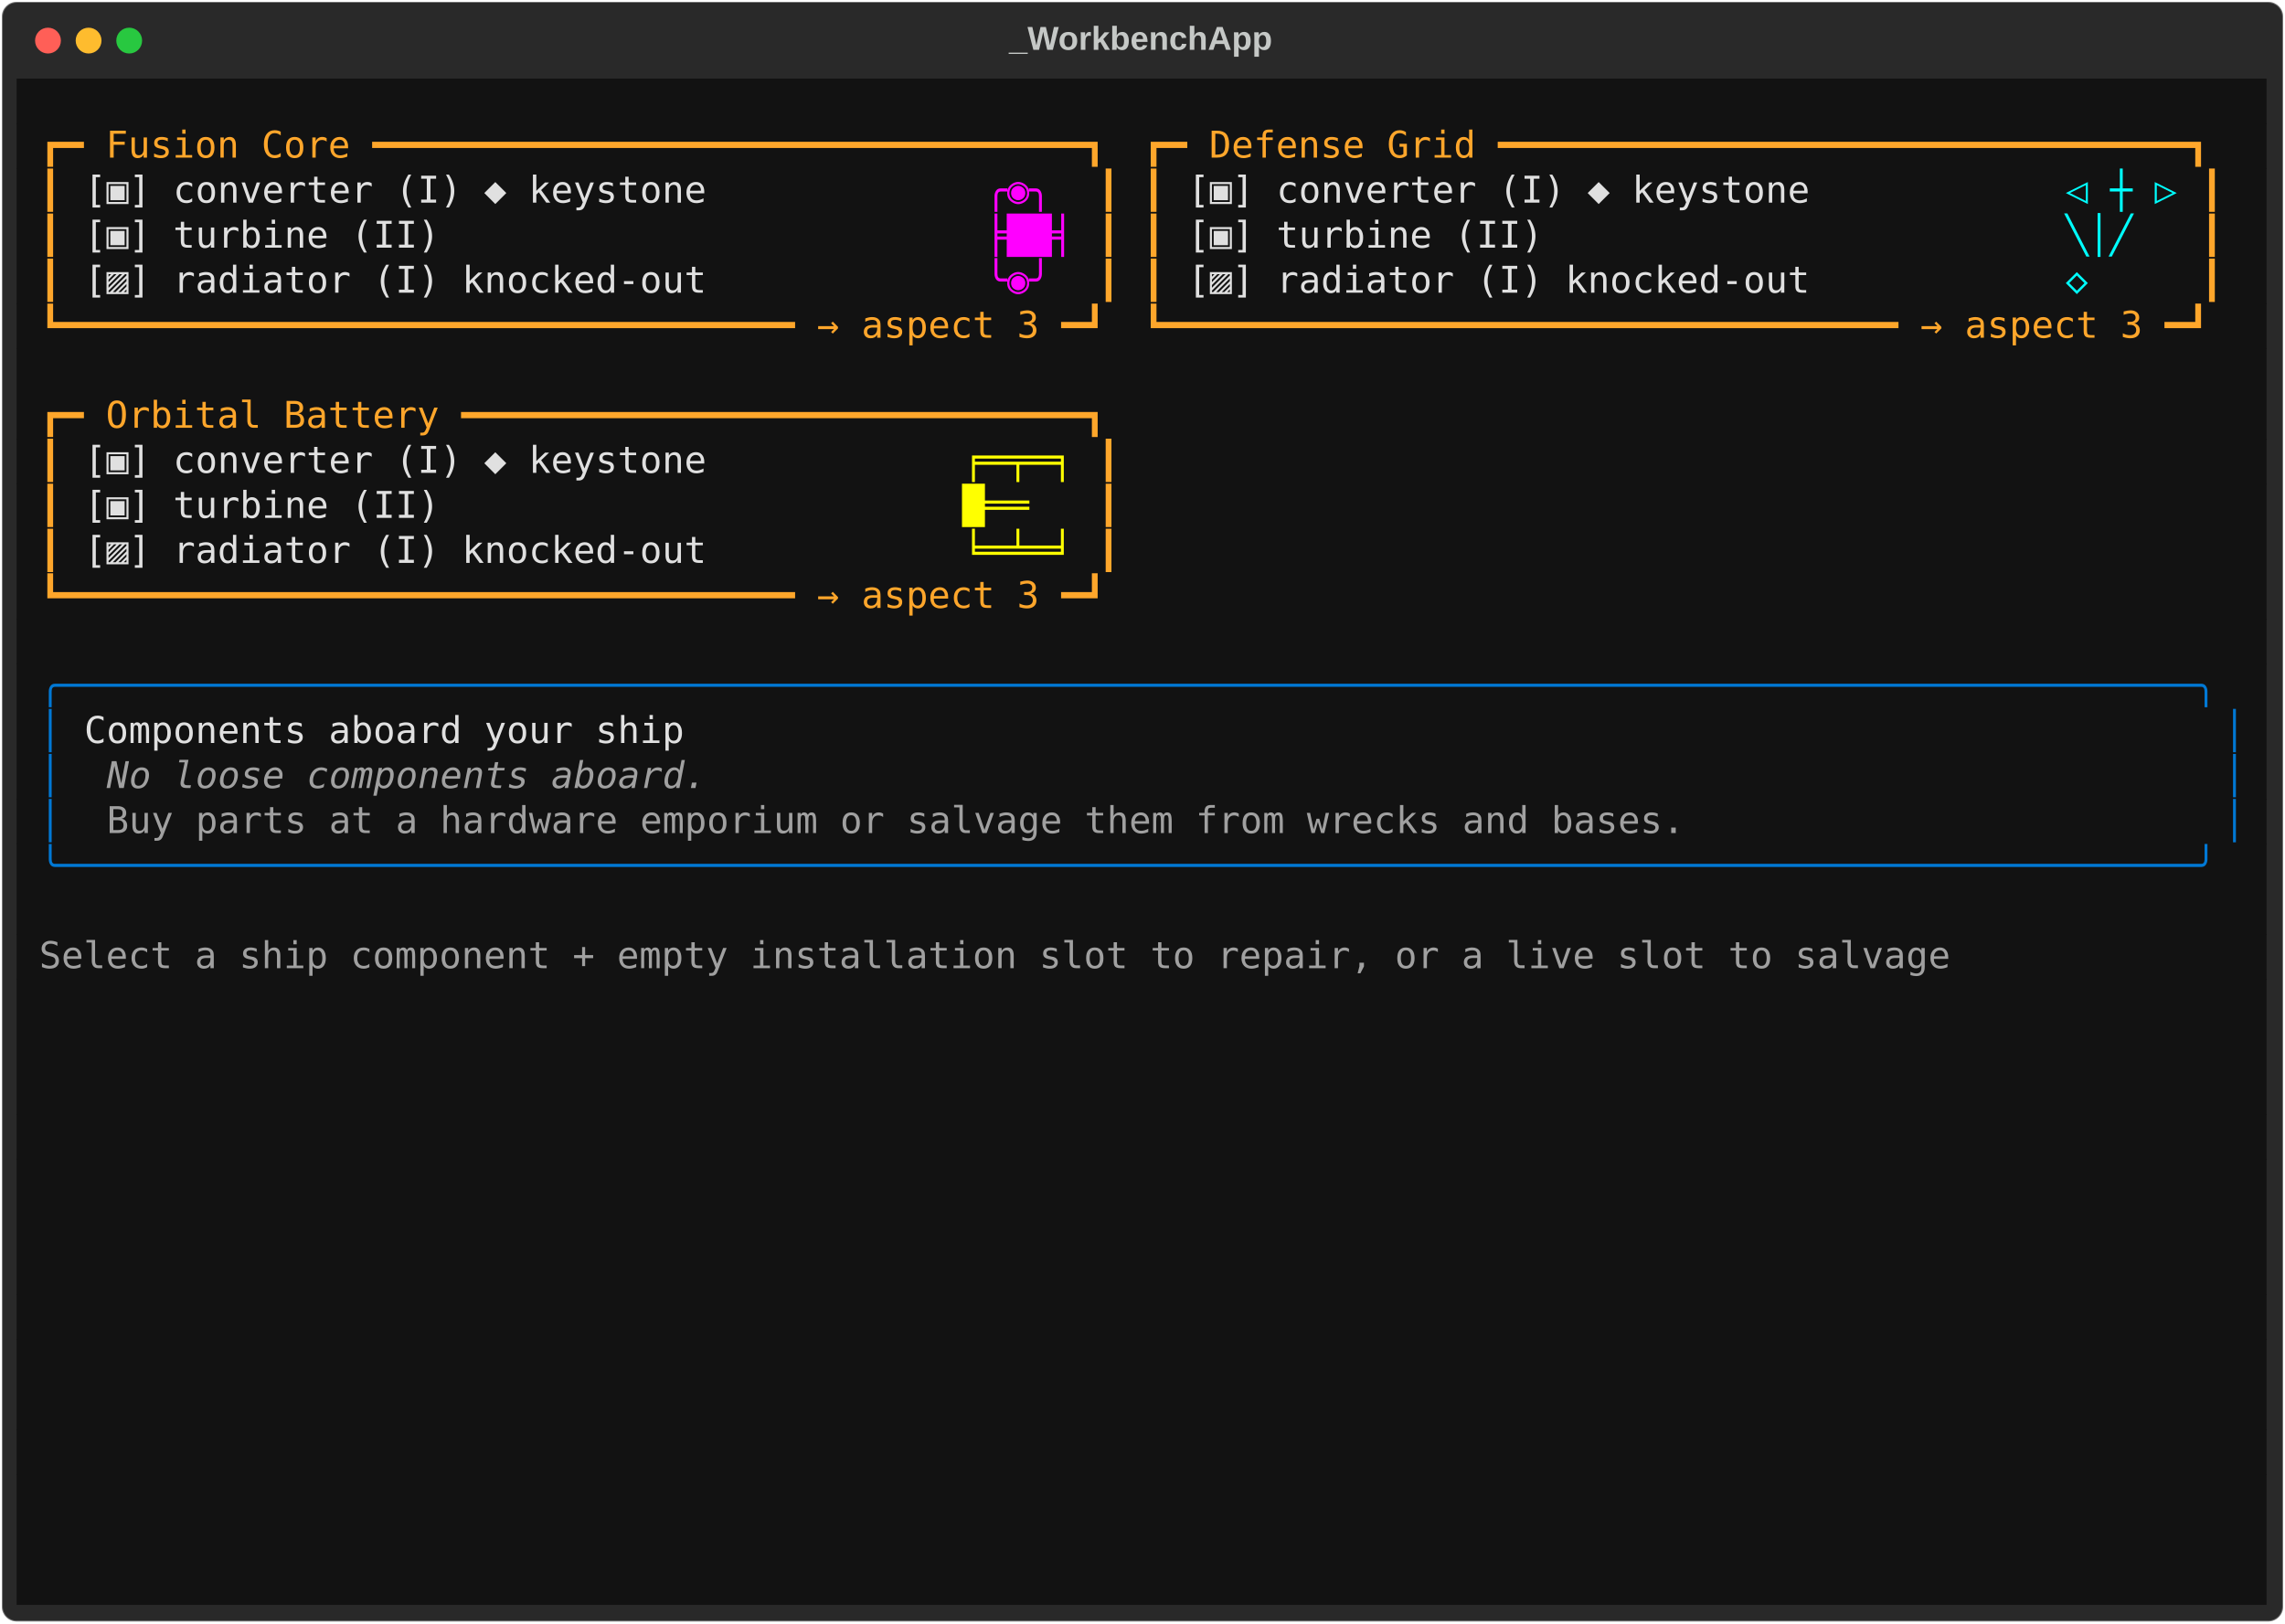
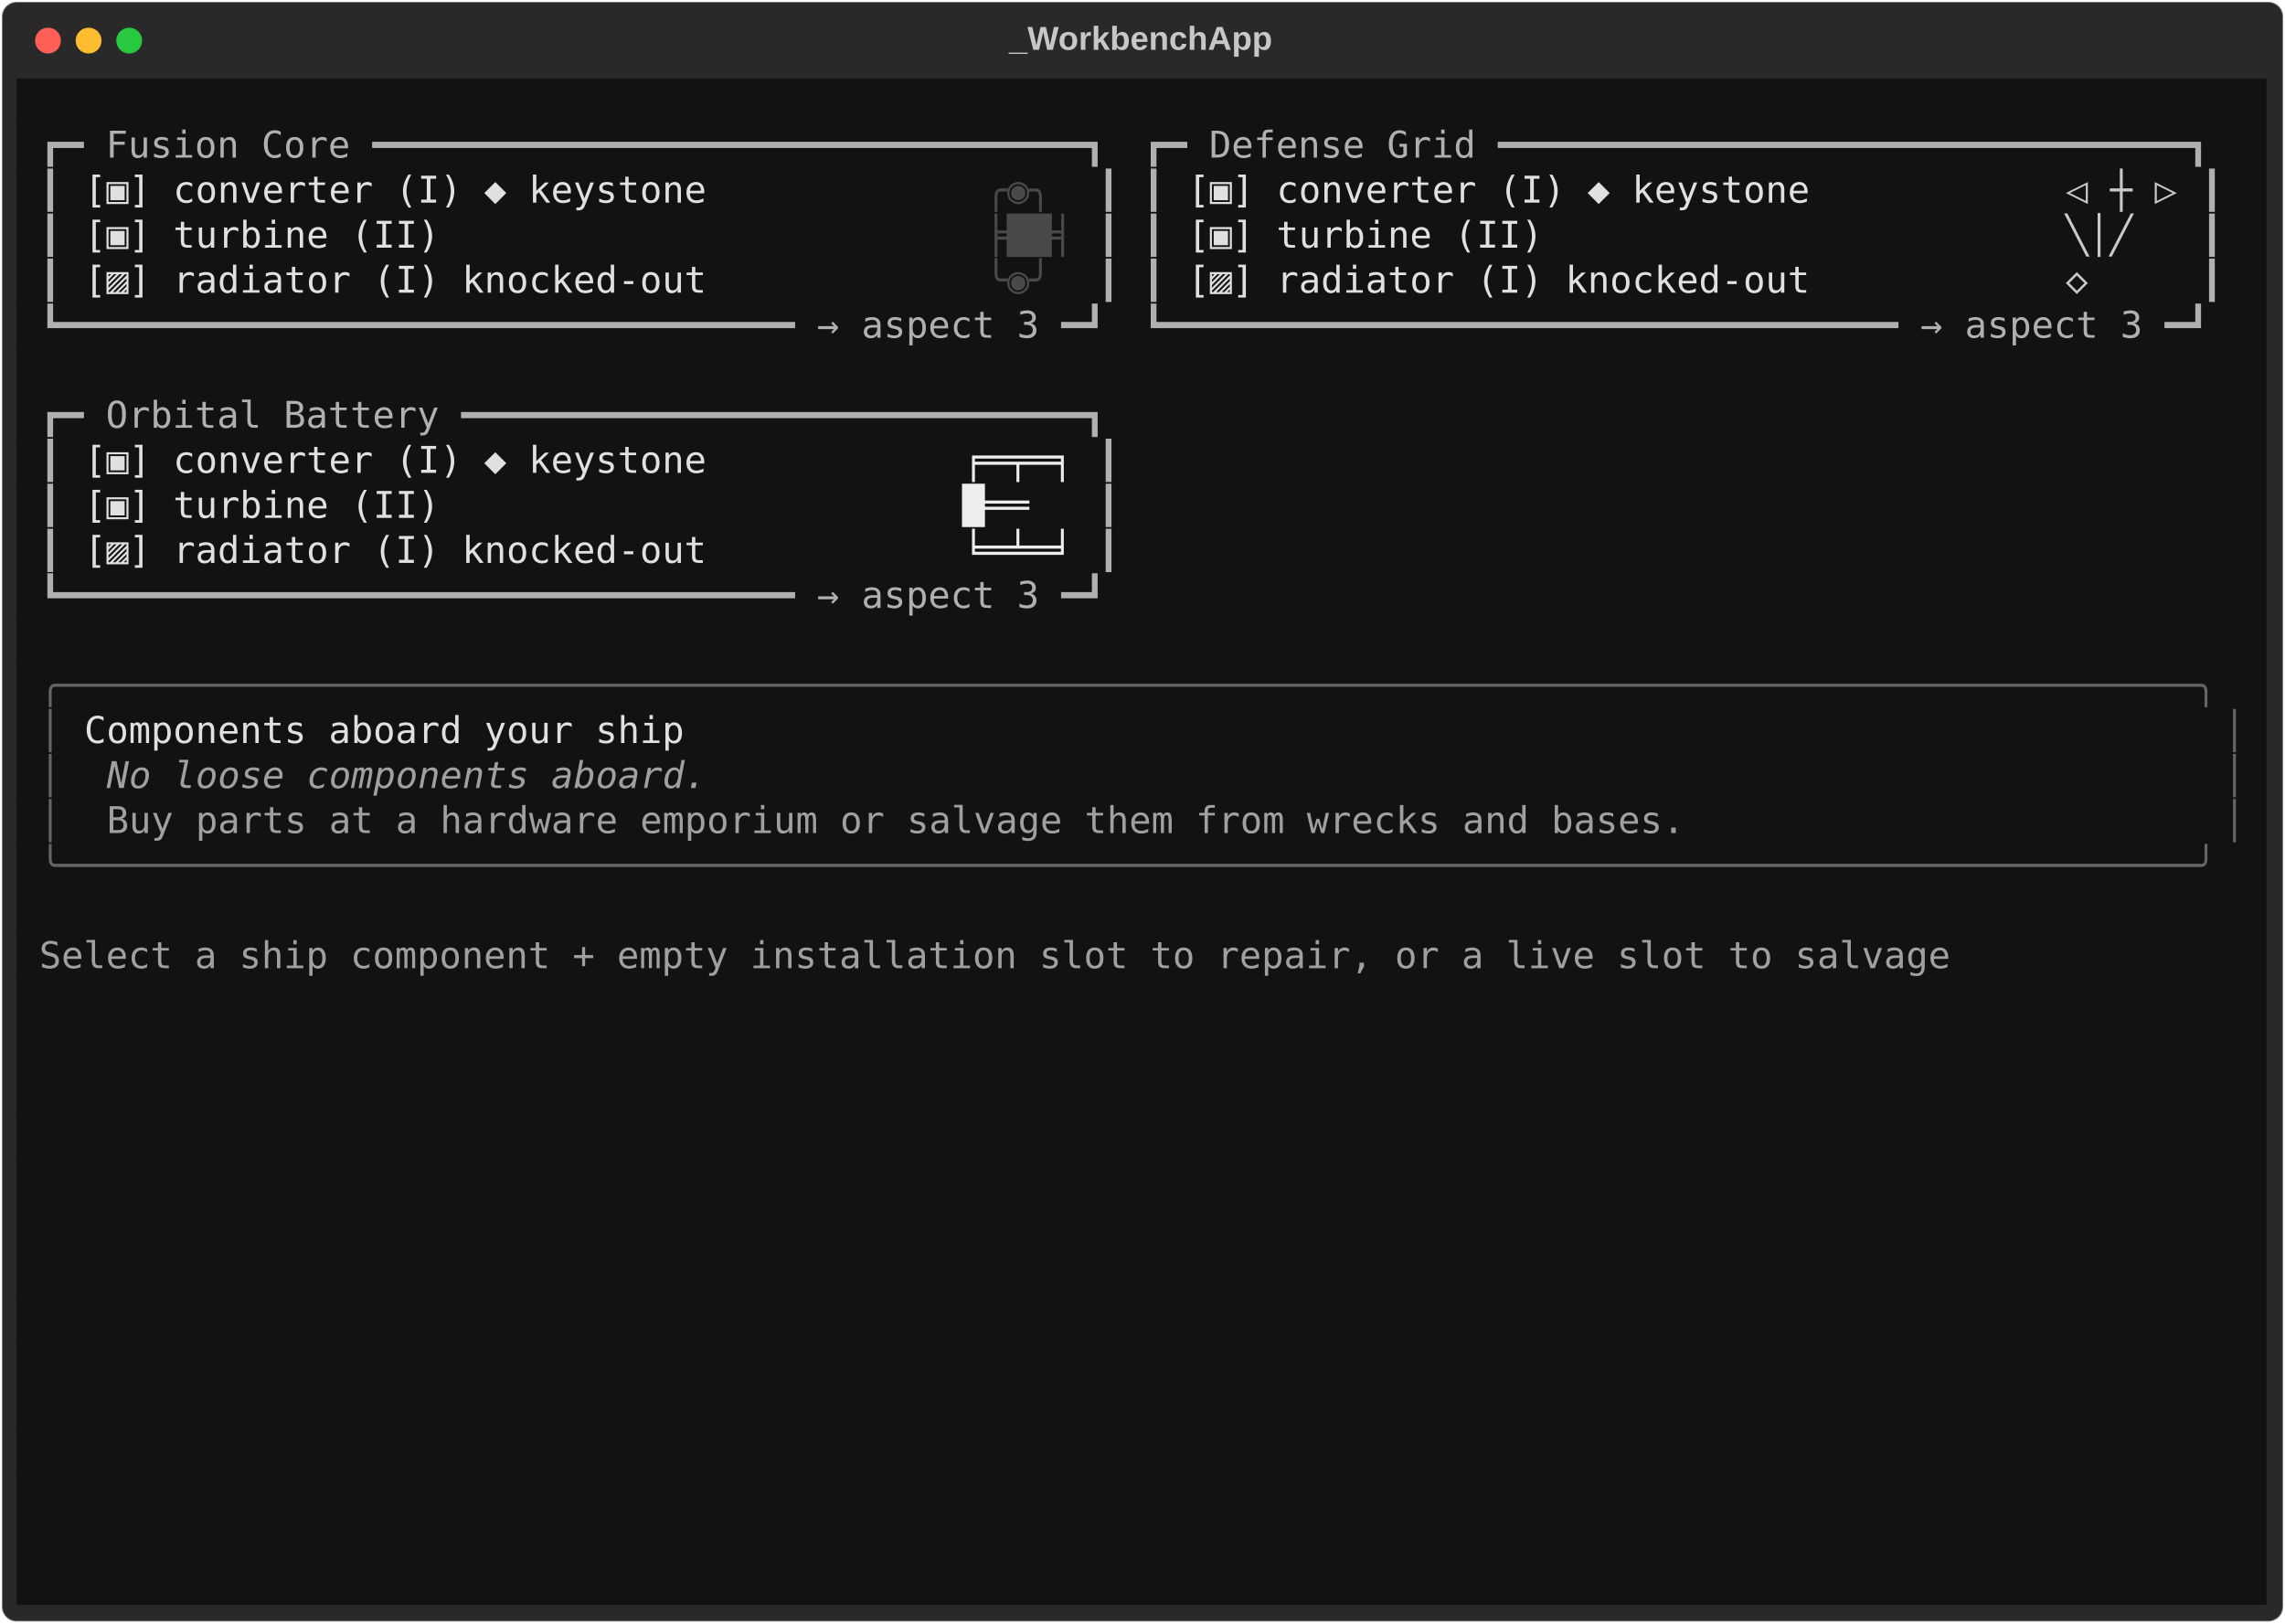
<svg xmlns="http://www.w3.org/2000/svg" class="rich-terminal" viewBox="0 0 1238 879.6">
  <style>

    @font-face {
        font-family: "Fira Code";
        src: local("FiraCode-Regular"),
                url("https://cdnjs.cloudflare.com/ajax/libs/firacode/6.2.0/woff2/FiraCode-Regular.woff2") format("woff2"),
                url("https://cdnjs.cloudflare.com/ajax/libs/firacode/6.2.0/woff/FiraCode-Regular.woff") format("woff");
        font-style: normal;
        font-weight: 400;
    }
    @font-face {
        font-family: "Fira Code";
        src: local("FiraCode-Bold"),
                url("https://cdnjs.cloudflare.com/ajax/libs/firacode/6.2.0/woff2/FiraCode-Bold.woff2") format("woff2"),
                url("https://cdnjs.cloudflare.com/ajax/libs/firacode/6.2.0/woff/FiraCode-Bold.woff") format("woff");
        font-style: bold;
        font-weight: 700;
    }

    .terminal-matrix {
        font-family: Fira Code, monospace;
        font-size: 20px;
        line-height: 24.4px;
        font-variant-east-asian: full-width;
    }

    .terminal-title {
        font-size: 18px;
        font-weight: bold;
        font-family: arial;
    }

    .terminal-r1 { fill: #c5c8c6 }
- .terminal-r2 { fill: #fea62b }
+ .terminal-r2 { fill: #b0b0b0 }
.terminal-r3 { fill: #e0e0e0 }
- .terminal-r4 { fill: #ff00ff }
- .terminal-r5 { fill: #00ffff }
- .terminal-r6 { fill: #ffff00 }
- .terminal-r7 { fill: #0178d4 }
+ .terminal-r4 { fill: #494949 }
+ .terminal-r5 { fill: #c9c9c9 }
+ .terminal-r6 { fill: #ededed }
+ .terminal-r7 { fill: #656565 }
.terminal-r8 { fill: #a0a0a0;font-style: italic; }
.terminal-r9 { fill: #a0a0a0 }
    </style>
  <defs>
    <clipPath id="terminal-clip-terminal">
      <rect x="0" y="0" width="1219.0" height="828.6" />
    </clipPath>
    <clipPath id="terminal-line-0">
      <rect x="0" y="1.5" width="1220" height="24.65" />
    </clipPath>
    <clipPath id="terminal-line-1">
      <rect x="0" y="25.9" width="1220" height="24.65" />
    </clipPath>
    <clipPath id="terminal-line-2">
      <rect x="0" y="50.3" width="1220" height="24.65" />
    </clipPath>
    <clipPath id="terminal-line-3">
      <rect x="0" y="74.7" width="1220" height="24.65" />
    </clipPath>
    <clipPath id="terminal-line-4">
      <rect x="0" y="99.1" width="1220" height="24.65" />
    </clipPath>
    <clipPath id="terminal-line-5">
      <rect x="0" y="123.5" width="1220" height="24.65" />
    </clipPath>
    <clipPath id="terminal-line-6">
      <rect x="0" y="147.9" width="1220" height="24.65" />
    </clipPath>
    <clipPath id="terminal-line-7">
      <rect x="0" y="172.3" width="1220" height="24.65" />
    </clipPath>
    <clipPath id="terminal-line-8">
      <rect x="0" y="196.7" width="1220" height="24.65" />
    </clipPath>
    <clipPath id="terminal-line-9">
      <rect x="0" y="221.1" width="1220" height="24.65" />
    </clipPath>
    <clipPath id="terminal-line-10">
      <rect x="0" y="245.5" width="1220" height="24.65" />
    </clipPath>
    <clipPath id="terminal-line-11">
      <rect x="0" y="269.9" width="1220" height="24.65" />
    </clipPath>
    <clipPath id="terminal-line-12">
      <rect x="0" y="294.3" width="1220" height="24.65" />
    </clipPath>
    <clipPath id="terminal-line-13">
      <rect x="0" y="318.7" width="1220" height="24.65" />
    </clipPath>
    <clipPath id="terminal-line-14">
      <rect x="0" y="343.1" width="1220" height="24.65" />
    </clipPath>
    <clipPath id="terminal-line-15">
      <rect x="0" y="367.5" width="1220" height="24.65" />
    </clipPath>
    <clipPath id="terminal-line-16">
      <rect x="0" y="391.9" width="1220" height="24.65" />
    </clipPath>
    <clipPath id="terminal-line-17">
      <rect x="0" y="416.3" width="1220" height="24.65" />
    </clipPath>
    <clipPath id="terminal-line-18">
      <rect x="0" y="440.7" width="1220" height="24.65" />
    </clipPath>
    <clipPath id="terminal-line-19">
      <rect x="0" y="465.1" width="1220" height="24.65" />
    </clipPath>
    <clipPath id="terminal-line-20">
      <rect x="0" y="489.5" width="1220" height="24.65" />
    </clipPath>
    <clipPath id="terminal-line-21">
      <rect x="0" y="513.9" width="1220" height="24.65" />
    </clipPath>
    <clipPath id="terminal-line-22">
      <rect x="0" y="538.3" width="1220" height="24.65" />
    </clipPath>
    <clipPath id="terminal-line-23">
      <rect x="0" y="562.7" width="1220" height="24.65" />
    </clipPath>
    <clipPath id="terminal-line-24">
      <rect x="0" y="587.1" width="1220" height="24.65" />
    </clipPath>
    <clipPath id="terminal-line-25">
      <rect x="0" y="611.5" width="1220" height="24.65" />
    </clipPath>
    <clipPath id="terminal-line-26">
      <rect x="0" y="635.9" width="1220" height="24.65" />
    </clipPath>
    <clipPath id="terminal-line-27">
      <rect x="0" y="660.3" width="1220" height="24.65" />
    </clipPath>
    <clipPath id="terminal-line-28">
      <rect x="0" y="684.7" width="1220" height="24.65" />
    </clipPath>
    <clipPath id="terminal-line-29">
      <rect x="0" y="709.1" width="1220" height="24.65" />
    </clipPath>
    <clipPath id="terminal-line-30">
      <rect x="0" y="733.5" width="1220" height="24.65" />
    </clipPath>
    <clipPath id="terminal-line-31">
      <rect x="0" y="757.9" width="1220" height="24.65" />
    </clipPath>
    <clipPath id="terminal-line-32">
      <rect x="0" y="782.3" width="1220" height="24.65" />
    </clipPath>
  </defs>
  <rect fill="#292929" stroke="rgba(255,255,255,0.35)" stroke-width="1" x="1" y="1" width="1236" height="877.6" rx="8" />
  <text class="terminal-title" fill="#c5c8c6" text-anchor="middle" x="618" y="27">_WorkbenchApp</text>
  <g transform="translate(26,22)">
    <circle cx="0" cy="0" r="7" fill="#ff5f57" />
    <circle cx="22" cy="0" r="7" fill="#febc2e" />
    <circle cx="44" cy="0" r="7" fill="#28c840" />
  </g>
  <g transform="translate(9, 41)" clip-path="url(#terminal-clip-terminal)">
    <rect fill="#121212" x="0" y="1.5" width="1220" height="24.65" shape-rendering="crispEdges" />
    <rect fill="#121212" x="0" y="25.9" width="12.2" height="24.65" shape-rendering="crispEdges" />
    <rect fill="#121212" x="12.2" y="25.9" width="585.6" height="24.65" shape-rendering="crispEdges" />
    <rect fill="#121212" x="597.8" y="25.9" width="12.2" height="24.65" shape-rendering="crispEdges" />
    <rect fill="#121212" x="610" y="25.9" width="585.6" height="24.65" shape-rendering="crispEdges" />
    <rect fill="#121212" x="1195.6" y="25.9" width="24.4" height="24.65" shape-rendering="crispEdges" />
    <rect fill="#121212" x="0" y="50.3" width="12.2" height="24.65" shape-rendering="crispEdges" />
    <rect fill="#121212" x="12.2" y="50.3" width="12.2" height="24.65" shape-rendering="crispEdges" />
    <rect fill="#121212" x="24.4" y="50.3" width="12.2" height="24.65" shape-rendering="crispEdges" />
    <rect fill="#121212" x="36.6" y="50.3" width="341.6" height="24.65" shape-rendering="crispEdges" />
    <rect fill="#121212" x="378.2" y="50.3" width="146.4" height="24.65" shape-rendering="crispEdges" />
    <rect fill="#121212" x="524.6" y="50.3" width="48.8" height="24.65" shape-rendering="crispEdges" />
    <rect fill="#121212" x="573.4" y="50.3" width="12.2" height="24.65" shape-rendering="crispEdges" />
    <rect fill="#121212" x="585.6" y="50.3" width="12.2" height="24.65" shape-rendering="crispEdges" />
    <rect fill="#121212" x="597.8" y="50.3" width="12.2" height="24.65" shape-rendering="crispEdges" />
    <rect fill="#121212" x="610" y="50.3" width="12.2" height="24.65" shape-rendering="crispEdges" />
    <rect fill="#121212" x="622.2" y="50.3" width="12.2" height="24.65" shape-rendering="crispEdges" />
    <rect fill="#121212" x="634.4" y="50.3" width="341.6" height="24.65" shape-rendering="crispEdges" />
    <rect fill="#121212" x="976" y="50.3" width="134.2" height="24.65" shape-rendering="crispEdges" />
    <rect fill="#121212" x="1110.2" y="50.3" width="61" height="24.65" shape-rendering="crispEdges" />
    <rect fill="#121212" x="1171.2" y="50.3" width="12.2" height="24.65" shape-rendering="crispEdges" />
    <rect fill="#121212" x="1183.4" y="50.3" width="12.2" height="24.65" shape-rendering="crispEdges" />
    <rect fill="#121212" x="1195.6" y="50.3" width="24.4" height="24.65" shape-rendering="crispEdges" />
    <rect fill="#121212" x="0" y="74.7" width="12.2" height="24.65" shape-rendering="crispEdges" />
    <rect fill="#121212" x="12.2" y="74.7" width="12.2" height="24.65" shape-rendering="crispEdges" />
    <rect fill="#121212" x="24.4" y="74.7" width="12.2" height="24.65" shape-rendering="crispEdges" />
    <rect fill="#121212" x="36.6" y="74.7" width="195.2" height="24.65" shape-rendering="crispEdges" />
    <rect fill="#121212" x="231.8" y="74.7" width="292.8" height="24.65" shape-rendering="crispEdges" />
    <rect fill="#121212" x="524.6" y="74.7" width="48.8" height="24.65" shape-rendering="crispEdges" />
    <rect fill="#121212" x="573.4" y="74.7" width="12.2" height="24.65" shape-rendering="crispEdges" />
    <rect fill="#121212" x="585.6" y="74.7" width="12.2" height="24.65" shape-rendering="crispEdges" />
    <rect fill="#121212" x="597.8" y="74.7" width="12.2" height="24.65" shape-rendering="crispEdges" />
    <rect fill="#121212" x="610" y="74.7" width="12.2" height="24.65" shape-rendering="crispEdges" />
    <rect fill="#121212" x="622.2" y="74.7" width="12.2" height="24.65" shape-rendering="crispEdges" />
    <rect fill="#121212" x="634.4" y="74.7" width="195.2" height="24.65" shape-rendering="crispEdges" />
    <rect fill="#121212" x="829.6" y="74.7" width="280.6" height="24.65" shape-rendering="crispEdges" />
    <rect fill="#121212" x="1110.2" y="74.7" width="61" height="24.65" shape-rendering="crispEdges" />
    <rect fill="#121212" x="1171.2" y="74.7" width="12.2" height="24.65" shape-rendering="crispEdges" />
    <rect fill="#121212" x="1183.4" y="74.7" width="12.2" height="24.65" shape-rendering="crispEdges" />
    <rect fill="#121212" x="1195.6" y="74.7" width="24.4" height="24.65" shape-rendering="crispEdges" />
    <rect fill="#121212" x="0" y="99.1" width="12.2" height="24.65" shape-rendering="crispEdges" />
    <rect fill="#121212" x="12.2" y="99.1" width="12.2" height="24.65" shape-rendering="crispEdges" />
    <rect fill="#121212" x="24.4" y="99.1" width="12.2" height="24.65" shape-rendering="crispEdges" />
    <rect fill="#121212" x="36.6" y="99.1" width="341.6" height="24.65" shape-rendering="crispEdges" />
    <rect fill="#121212" x="378.2" y="99.1" width="146.4" height="24.65" shape-rendering="crispEdges" />
    <rect fill="#121212" x="524.6" y="99.1" width="48.8" height="24.65" shape-rendering="crispEdges" />
    <rect fill="#121212" x="573.4" y="99.1" width="12.2" height="24.65" shape-rendering="crispEdges" />
    <rect fill="#121212" x="585.6" y="99.1" width="12.2" height="24.65" shape-rendering="crispEdges" />
    <rect fill="#121212" x="597.8" y="99.1" width="12.2" height="24.65" shape-rendering="crispEdges" />
    <rect fill="#121212" x="610" y="99.1" width="12.2" height="24.65" shape-rendering="crispEdges" />
    <rect fill="#121212" x="622.2" y="99.1" width="12.2" height="24.65" shape-rendering="crispEdges" />
    <rect fill="#121212" x="634.4" y="99.1" width="341.6" height="24.65" shape-rendering="crispEdges" />
    <rect fill="#121212" x="976" y="99.1" width="134.2" height="24.65" shape-rendering="crispEdges" />
    <rect fill="#121212" x="1110.2" y="99.1" width="61" height="24.65" shape-rendering="crispEdges" />
    <rect fill="#121212" x="1171.2" y="99.1" width="12.2" height="24.65" shape-rendering="crispEdges" />
    <rect fill="#121212" x="1183.4" y="99.1" width="12.2" height="24.65" shape-rendering="crispEdges" />
    <rect fill="#121212" x="1195.6" y="99.1" width="24.4" height="24.65" shape-rendering="crispEdges" />
    <rect fill="#121212" x="0" y="123.5" width="12.2" height="24.65" shape-rendering="crispEdges" />
    <rect fill="#121212" x="12.2" y="123.5" width="585.6" height="24.65" shape-rendering="crispEdges" />
    <rect fill="#121212" x="597.8" y="123.5" width="12.2" height="24.65" shape-rendering="crispEdges" />
    <rect fill="#121212" x="610" y="123.5" width="585.6" height="24.65" shape-rendering="crispEdges" />
    <rect fill="#121212" x="1195.6" y="123.5" width="24.4" height="24.65" shape-rendering="crispEdges" />
    <rect fill="#121212" x="0" y="147.9" width="1220" height="24.65" shape-rendering="crispEdges" />
    <rect fill="#121212" x="0" y="172.3" width="12.2" height="24.65" shape-rendering="crispEdges" />
    <rect fill="#121212" x="12.2" y="172.3" width="585.6" height="24.65" shape-rendering="crispEdges" />
    <rect fill="#121212" x="597.8" y="172.3" width="622.2" height="24.65" shape-rendering="crispEdges" />
    <rect fill="#121212" x="0" y="196.7" width="12.2" height="24.65" shape-rendering="crispEdges" />
    <rect fill="#121212" x="12.2" y="196.7" width="12.2" height="24.65" shape-rendering="crispEdges" />
    <rect fill="#121212" x="24.4" y="196.7" width="12.2" height="24.65" shape-rendering="crispEdges" />
    <rect fill="#121212" x="36.6" y="196.7" width="341.6" height="24.65" shape-rendering="crispEdges" />
    <rect fill="#121212" x="378.2" y="196.7" width="134.2" height="24.65" shape-rendering="crispEdges" />
    <rect fill="#121212" x="512.4" y="196.7" width="61" height="24.65" shape-rendering="crispEdges" />
    <rect fill="#121212" x="573.4" y="196.7" width="12.2" height="24.65" shape-rendering="crispEdges" />
    <rect fill="#121212" x="585.6" y="196.7" width="12.2" height="24.65" shape-rendering="crispEdges" />
    <rect fill="#121212" x="597.8" y="196.7" width="622.2" height="24.65" shape-rendering="crispEdges" />
    <rect fill="#121212" x="0" y="221.1" width="12.2" height="24.65" shape-rendering="crispEdges" />
    <rect fill="#121212" x="12.2" y="221.1" width="12.2" height="24.65" shape-rendering="crispEdges" />
    <rect fill="#121212" x="24.4" y="221.1" width="12.2" height="24.65" shape-rendering="crispEdges" />
    <rect fill="#121212" x="36.6" y="221.1" width="195.2" height="24.65" shape-rendering="crispEdges" />
    <rect fill="#121212" x="231.8" y="221.1" width="280.6" height="24.65" shape-rendering="crispEdges" />
    <rect fill="#121212" x="512.4" y="221.1" width="61" height="24.65" shape-rendering="crispEdges" />
    <rect fill="#121212" x="573.4" y="221.1" width="12.2" height="24.65" shape-rendering="crispEdges" />
    <rect fill="#121212" x="585.6" y="221.1" width="12.2" height="24.65" shape-rendering="crispEdges" />
    <rect fill="#121212" x="597.8" y="221.1" width="622.2" height="24.65" shape-rendering="crispEdges" />
    <rect fill="#121212" x="0" y="245.5" width="12.2" height="24.65" shape-rendering="crispEdges" />
    <rect fill="#121212" x="12.2" y="245.5" width="12.2" height="24.65" shape-rendering="crispEdges" />
    <rect fill="#121212" x="24.4" y="245.5" width="12.2" height="24.65" shape-rendering="crispEdges" />
    <rect fill="#121212" x="36.6" y="245.5" width="341.6" height="24.65" shape-rendering="crispEdges" />
    <rect fill="#121212" x="378.2" y="245.5" width="134.2" height="24.65" shape-rendering="crispEdges" />
    <rect fill="#121212" x="512.4" y="245.5" width="61" height="24.65" shape-rendering="crispEdges" />
    <rect fill="#121212" x="573.4" y="245.5" width="12.2" height="24.65" shape-rendering="crispEdges" />
    <rect fill="#121212" x="585.6" y="245.5" width="12.2" height="24.65" shape-rendering="crispEdges" />
    <rect fill="#121212" x="597.8" y="245.5" width="622.2" height="24.65" shape-rendering="crispEdges" />
    <rect fill="#121212" x="0" y="269.9" width="12.2" height="24.65" shape-rendering="crispEdges" />
    <rect fill="#121212" x="12.2" y="269.9" width="585.6" height="24.65" shape-rendering="crispEdges" />
    <rect fill="#121212" x="597.8" y="269.9" width="622.2" height="24.65" shape-rendering="crispEdges" />
    <rect fill="#121212" x="0" y="294.3" width="1220" height="24.65" shape-rendering="crispEdges" />
    <rect fill="#121212" x="0" y="318.7" width="12.2" height="24.65" shape-rendering="crispEdges" />
    <rect fill="#121212" x="12.2" y="318.7" width="1195.6" height="24.65" shape-rendering="crispEdges" />
    <rect fill="#121212" x="1207.8" y="318.7" width="12.2" height="24.65" shape-rendering="crispEdges" />
    <rect fill="#121212" x="0" y="343.1" width="12.2" height="24.65" shape-rendering="crispEdges" />
    <rect fill="#121212" x="12.2" y="343.1" width="12.2" height="24.65" shape-rendering="crispEdges" />
    <rect fill="#121212" x="24.4" y="343.1" width="12.2" height="24.65" shape-rendering="crispEdges" />
    <rect fill="#121212" x="36.6" y="343.1" width="329.4" height="24.65" shape-rendering="crispEdges" />
    <rect fill="#121212" x="366" y="343.1" width="829.6" height="24.65" shape-rendering="crispEdges" />
    <rect fill="#121212" x="1195.6" y="343.1" width="12.2" height="24.65" shape-rendering="crispEdges" />
    <rect fill="#121212" x="1207.8" y="343.1" width="12.2" height="24.65" shape-rendering="crispEdges" />
    <rect fill="#121212" x="0" y="367.5" width="12.2" height="24.65" shape-rendering="crispEdges" />
    <rect fill="#121212" x="12.2" y="367.5" width="12.2" height="24.65" shape-rendering="crispEdges" />
    <rect fill="#121212" x="24.4" y="367.5" width="24.4" height="24.65" shape-rendering="crispEdges" />
    <rect fill="#121212" x="48.8" y="367.5" width="329.4" height="24.65" shape-rendering="crispEdges" />
    <rect fill="#121212" x="378.2" y="367.5" width="817.4" height="24.65" shape-rendering="crispEdges" />
    <rect fill="#121212" x="1195.6" y="367.5" width="12.2" height="24.65" shape-rendering="crispEdges" />
    <rect fill="#121212" x="1207.8" y="367.5" width="12.2" height="24.65" shape-rendering="crispEdges" />
    <rect fill="#121212" x="0" y="391.9" width="12.2" height="24.65" shape-rendering="crispEdges" />
    <rect fill="#121212" x="12.2" y="391.9" width="12.2" height="24.65" shape-rendering="crispEdges" />
    <rect fill="#121212" x="24.4" y="391.9" width="24.4" height="24.65" shape-rendering="crispEdges" />
    <rect fill="#121212" x="48.8" y="391.9" width="866.2" height="24.65" shape-rendering="crispEdges" />
    <rect fill="#121212" x="915" y="391.9" width="280.6" height="24.65" shape-rendering="crispEdges" />
    <rect fill="#121212" x="1195.6" y="391.9" width="12.2" height="24.65" shape-rendering="crispEdges" />
    <rect fill="#121212" x="1207.8" y="391.9" width="12.2" height="24.65" shape-rendering="crispEdges" />
    <rect fill="#121212" x="0" y="416.3" width="12.2" height="24.65" shape-rendering="crispEdges" />
    <rect fill="#121212" x="12.2" y="416.3" width="1195.6" height="24.65" shape-rendering="crispEdges" />
    <rect fill="#121212" x="1207.8" y="416.3" width="12.2" height="24.65" shape-rendering="crispEdges" />
    <rect fill="#121212" x="0" y="440.7" width="1220" height="24.65" shape-rendering="crispEdges" />
    <rect fill="#121212" x="0" y="465.1" width="12.2" height="24.65" shape-rendering="crispEdges" />
    <rect fill="#121212" x="12.2" y="465.1" width="1049.2" height="24.65" shape-rendering="crispEdges" />
    <rect fill="#121212" x="1061.4" y="465.1" width="158.6" height="24.65" shape-rendering="crispEdges" />
    <rect fill="#121212" x="0" y="489.5" width="1220" height="24.65" shape-rendering="crispEdges" />
    <rect fill="#121212" x="0" y="513.9" width="1220" height="24.65" shape-rendering="crispEdges" />
    <rect fill="#121212" x="0" y="538.3" width="1220" height="24.65" shape-rendering="crispEdges" />
    <rect fill="#121212" x="0" y="562.7" width="1220" height="24.65" shape-rendering="crispEdges" />
    <rect fill="#121212" x="0" y="587.1" width="1220" height="24.65" shape-rendering="crispEdges" />
    <rect fill="#121212" x="0" y="611.5" width="1220" height="24.65" shape-rendering="crispEdges" />
    <rect fill="#121212" x="0" y="635.9" width="1220" height="24.65" shape-rendering="crispEdges" />
    <rect fill="#121212" x="0" y="660.3" width="1220" height="24.65" shape-rendering="crispEdges" />
    <rect fill="#121212" x="0" y="684.7" width="1220" height="24.65" shape-rendering="crispEdges" />
    <rect fill="#121212" x="0" y="709.1" width="1220" height="24.65" shape-rendering="crispEdges" />
    <rect fill="#121212" x="0" y="733.5" width="1220" height="24.65" shape-rendering="crispEdges" />
    <rect fill="#121212" x="0" y="757.9" width="1220" height="24.65" shape-rendering="crispEdges" />
    <rect fill="#121212" x="0" y="782.3" width="1220" height="24.65" shape-rendering="crispEdges" />
    <rect fill="#121212" x="0" y="806.7" width="1220" height="24.65" shape-rendering="crispEdges" />
    <g class="terminal-matrix">
      <text class="terminal-r1" x="1220" y="20" textLength="12.2" clip-path="url(#terminal-line-0)">
</text>
      <text class="terminal-r2" x="12.2" y="44.4" textLength="585.6" clip-path="url(#terminal-line-1)">┏━ Fusion Core ━━━━━━━━━━━━━━━━━━━━━━━━━━━━━━━━┓</text>
      <text class="terminal-r2" x="610" y="44.4" textLength="585.6" clip-path="url(#terminal-line-1)">┏━ Defense Grid ━━━━━━━━━━━━━━━━━━━━━━━━━━━━━━━┓</text>
      <text class="terminal-r1" x="1220" y="44.4" textLength="12.2" clip-path="url(#terminal-line-1)">
</text>
      <text class="terminal-r2" x="12.2" y="68.8" textLength="12.2" clip-path="url(#terminal-line-2)">┃</text>
      <text class="terminal-r3" x="36.6" y="68.8" textLength="341.6" clip-path="url(#terminal-line-2)">[▣] converter (I) ◆ keystone</text>
      <text class="terminal-r4" x="524.6" y="68.8" textLength="48.8" clip-path="url(#terminal-line-2)"> ╭◉╮</text>
      <text class="terminal-r2" x="585.6" y="68.8" textLength="12.2" clip-path="url(#terminal-line-2)">┃</text>
      <text class="terminal-r2" x="610" y="68.8" textLength="12.2" clip-path="url(#terminal-line-2)">┃</text>
      <text class="terminal-r3" x="634.4" y="68.8" textLength="341.6" clip-path="url(#terminal-line-2)">[▣] converter (I) ◆ keystone</text>
      <text class="terminal-r5" x="1110.2" y="68.8" textLength="61" clip-path="url(#terminal-line-2)">◁ ┼ ▷</text>
      <text class="terminal-r2" x="1183.4" y="68.8" textLength="12.2" clip-path="url(#terminal-line-2)">┃</text>
      <text class="terminal-r1" x="1220" y="68.8" textLength="12.2" clip-path="url(#terminal-line-2)">
</text>
      <text class="terminal-r2" x="12.2" y="93.2" textLength="12.2" clip-path="url(#terminal-line-3)">┃</text>
      <text class="terminal-r3" x="36.6" y="93.2" textLength="195.2" clip-path="url(#terminal-line-3)">[▣] turbine (II)</text>
      <text class="terminal-r4" x="524.6" y="93.2" textLength="48.8" clip-path="url(#terminal-line-3)">╞██╡</text>
      <text class="terminal-r2" x="585.6" y="93.2" textLength="12.2" clip-path="url(#terminal-line-3)">┃</text>
      <text class="terminal-r2" x="610" y="93.2" textLength="12.2" clip-path="url(#terminal-line-3)">┃</text>
      <text class="terminal-r3" x="634.4" y="93.2" textLength="195.2" clip-path="url(#terminal-line-3)">[▣] turbine (II)</text>
      <text class="terminal-r5" x="1110.2" y="93.2" textLength="61" clip-path="url(#terminal-line-3)"> ╲│╱ </text>
      <text class="terminal-r2" x="1183.4" y="93.2" textLength="12.2" clip-path="url(#terminal-line-3)">┃</text>
      <text class="terminal-r1" x="1220" y="93.2" textLength="12.2" clip-path="url(#terminal-line-3)">
</text>
      <text class="terminal-r2" x="12.2" y="117.6" textLength="12.2" clip-path="url(#terminal-line-4)">┃</text>
      <text class="terminal-r3" x="36.6" y="117.6" textLength="341.6" clip-path="url(#terminal-line-4)">[▨] radiator (I) knocked-out</text>
      <text class="terminal-r4" x="524.6" y="117.6" textLength="48.8" clip-path="url(#terminal-line-4)"> ╰◉╯</text>
      <text class="terminal-r2" x="585.6" y="117.6" textLength="12.2" clip-path="url(#terminal-line-4)">┃</text>
      <text class="terminal-r2" x="610" y="117.6" textLength="12.2" clip-path="url(#terminal-line-4)">┃</text>
      <text class="terminal-r3" x="634.4" y="117.6" textLength="341.6" clip-path="url(#terminal-line-4)">[▨] radiator (I) knocked-out</text>
      <text class="terminal-r5" x="1110.2" y="117.6" textLength="61" clip-path="url(#terminal-line-4)">  ◇  </text>
      <text class="terminal-r2" x="1183.4" y="117.6" textLength="12.2" clip-path="url(#terminal-line-4)">┃</text>
      <text class="terminal-r1" x="1220" y="117.6" textLength="12.2" clip-path="url(#terminal-line-4)">
</text>
      <text class="terminal-r2" x="12.2" y="142" textLength="585.6" clip-path="url(#terminal-line-5)">┗━━━━━━━━━━━━━━━━━━━━━━━━━━━━━━━━━ → aspect 3 ━┛</text>
      <text class="terminal-r2" x="610" y="142" textLength="585.6" clip-path="url(#terminal-line-5)">┗━━━━━━━━━━━━━━━━━━━━━━━━━━━━━━━━━ → aspect 3 ━┛</text>
      <text class="terminal-r1" x="1220" y="142" textLength="12.2" clip-path="url(#terminal-line-5)">
</text>
      <text class="terminal-r1" x="1220" y="166.4" textLength="12.2" clip-path="url(#terminal-line-6)">
</text>
      <text class="terminal-r2" x="12.2" y="190.8" textLength="585.6" clip-path="url(#terminal-line-7)">┏━ Orbital Battery ━━━━━━━━━━━━━━━━━━━━━━━━━━━━┓</text>
      <text class="terminal-r1" x="1220" y="190.8" textLength="12.2" clip-path="url(#terminal-line-7)">
</text>
      <text class="terminal-r2" x="12.2" y="215.2" textLength="12.2" clip-path="url(#terminal-line-8)">┃</text>
      <text class="terminal-r3" x="36.6" y="215.2" textLength="341.6" clip-path="url(#terminal-line-8)">[▣] converter (I) ◆ keystone</text>
      <text class="terminal-r6" x="512.4" y="215.2" textLength="61" clip-path="url(#terminal-line-8)">╒═╤═╕</text>
      <text class="terminal-r2" x="585.6" y="215.2" textLength="12.2" clip-path="url(#terminal-line-8)">┃</text>
      <text class="terminal-r1" x="1220" y="215.2" textLength="12.2" clip-path="url(#terminal-line-8)">
</text>
      <text class="terminal-r2" x="12.2" y="239.6" textLength="12.2" clip-path="url(#terminal-line-9)">┃</text>
      <text class="terminal-r3" x="36.6" y="239.6" textLength="195.2" clip-path="url(#terminal-line-9)">[▣] turbine (II)</text>
      <text class="terminal-r6" x="512.4" y="239.6" textLength="61" clip-path="url(#terminal-line-9)">  █══</text>
      <text class="terminal-r2" x="585.6" y="239.6" textLength="12.2" clip-path="url(#terminal-line-9)">┃</text>
      <text class="terminal-r1" x="1220" y="239.6" textLength="12.2" clip-path="url(#terminal-line-9)">
</text>
      <text class="terminal-r2" x="12.2" y="264" textLength="12.2" clip-path="url(#terminal-line-10)">┃</text>
      <text class="terminal-r3" x="36.6" y="264" textLength="341.6" clip-path="url(#terminal-line-10)">[▨] radiator (I) knocked-out</text>
      <text class="terminal-r6" x="512.4" y="264" textLength="61" clip-path="url(#terminal-line-10)">╘═╧═╛</text>
      <text class="terminal-r2" x="585.6" y="264" textLength="12.2" clip-path="url(#terminal-line-10)">┃</text>
      <text class="terminal-r1" x="1220" y="264" textLength="12.2" clip-path="url(#terminal-line-10)">
</text>
      <text class="terminal-r2" x="12.2" y="288.4" textLength="585.6" clip-path="url(#terminal-line-11)">┗━━━━━━━━━━━━━━━━━━━━━━━━━━━━━━━━━ → aspect 3 ━┛</text>
      <text class="terminal-r1" x="1220" y="288.4" textLength="12.2" clip-path="url(#terminal-line-11)">
</text>
      <text class="terminal-r1" x="1220" y="312.8" textLength="12.2" clip-path="url(#terminal-line-12)">
</text>
      <text class="terminal-r7" x="12.2" y="337.2" textLength="1195.6" clip-path="url(#terminal-line-13)">╭────────────────────────────────────────────────────────────────────────────────────────────────╮</text>
      <text class="terminal-r1" x="1220" y="337.2" textLength="12.2" clip-path="url(#terminal-line-13)">
</text>
      <text class="terminal-r7" x="12.2" y="361.6" textLength="12.2" clip-path="url(#terminal-line-14)">│</text>
      <text class="terminal-r3" x="36.6" y="361.6" textLength="329.4" clip-path="url(#terminal-line-14)">Components aboard your ship</text>
      <text class="terminal-r7" x="1195.6" y="361.6" textLength="12.2" clip-path="url(#terminal-line-14)">│</text>
      <text class="terminal-r1" x="1220" y="361.6" textLength="12.2" clip-path="url(#terminal-line-14)">
</text>
      <text class="terminal-r7" x="12.2" y="386" textLength="12.2" clip-path="url(#terminal-line-15)">│</text>
      <text class="terminal-r8" x="48.8" y="386" textLength="329.4" clip-path="url(#terminal-line-15)">No loose components aboard.</text>
      <text class="terminal-r7" x="1195.6" y="386" textLength="12.2" clip-path="url(#terminal-line-15)">│</text>
      <text class="terminal-r1" x="1220" y="386" textLength="12.2" clip-path="url(#terminal-line-15)">
</text>
      <text class="terminal-r7" x="12.2" y="410.4" textLength="12.2" clip-path="url(#terminal-line-16)">│</text>
      <text class="terminal-r9" x="48.8" y="410.4" textLength="866.2" clip-path="url(#terminal-line-16)">Buy parts at a hardware emporium or salvage them from wrecks and bases.</text>
      <text class="terminal-r7" x="1195.6" y="410.4" textLength="12.2" clip-path="url(#terminal-line-16)">│</text>
      <text class="terminal-r1" x="1220" y="410.4" textLength="12.2" clip-path="url(#terminal-line-16)">
</text>
      <text class="terminal-r7" x="12.2" y="434.8" textLength="1195.6" clip-path="url(#terminal-line-17)">╰────────────────────────────────────────────────────────────────────────────────────────────────╯</text>
      <text class="terminal-r1" x="1220" y="434.8" textLength="12.2" clip-path="url(#terminal-line-17)">
</text>
      <text class="terminal-r1" x="1220" y="459.2" textLength="12.2" clip-path="url(#terminal-line-18)">
</text>
      <text class="terminal-r9" x="12.2" y="483.6" textLength="1049.2" clip-path="url(#terminal-line-19)">Select a ship component + empty installation slot to repair, or a live slot to salvage</text>
      <text class="terminal-r1" x="1220" y="483.6" textLength="12.2" clip-path="url(#terminal-line-19)">
</text>
      <text class="terminal-r1" x="1220" y="508" textLength="12.2" clip-path="url(#terminal-line-20)">
</text>
      <text class="terminal-r1" x="1220" y="532.4" textLength="12.2" clip-path="url(#terminal-line-21)">
</text>
      <text class="terminal-r1" x="1220" y="556.8" textLength="12.2" clip-path="url(#terminal-line-22)">
</text>
      <text class="terminal-r1" x="1220" y="581.2" textLength="12.2" clip-path="url(#terminal-line-23)">
</text>
      <text class="terminal-r1" x="1220" y="605.6" textLength="12.2" clip-path="url(#terminal-line-24)">
</text>
      <text class="terminal-r1" x="1220" y="630" textLength="12.2" clip-path="url(#terminal-line-25)">
</text>
      <text class="terminal-r1" x="1220" y="654.4" textLength="12.2" clip-path="url(#terminal-line-26)">
</text>
      <text class="terminal-r1" x="1220" y="678.8" textLength="12.2" clip-path="url(#terminal-line-27)">
</text>
      <text class="terminal-r1" x="1220" y="703.2" textLength="12.2" clip-path="url(#terminal-line-28)">
</text>
      <text class="terminal-r1" x="1220" y="727.6" textLength="12.2" clip-path="url(#terminal-line-29)">
</text>
      <text class="terminal-r1" x="1220" y="752" textLength="12.2" clip-path="url(#terminal-line-30)">
</text>
      <text class="terminal-r1" x="1220" y="776.4" textLength="12.2" clip-path="url(#terminal-line-31)">
</text>
      <text class="terminal-r1" x="1220" y="800.8" textLength="12.2" clip-path="url(#terminal-line-32)">
</text>
    </g>
  </g>
</svg>
